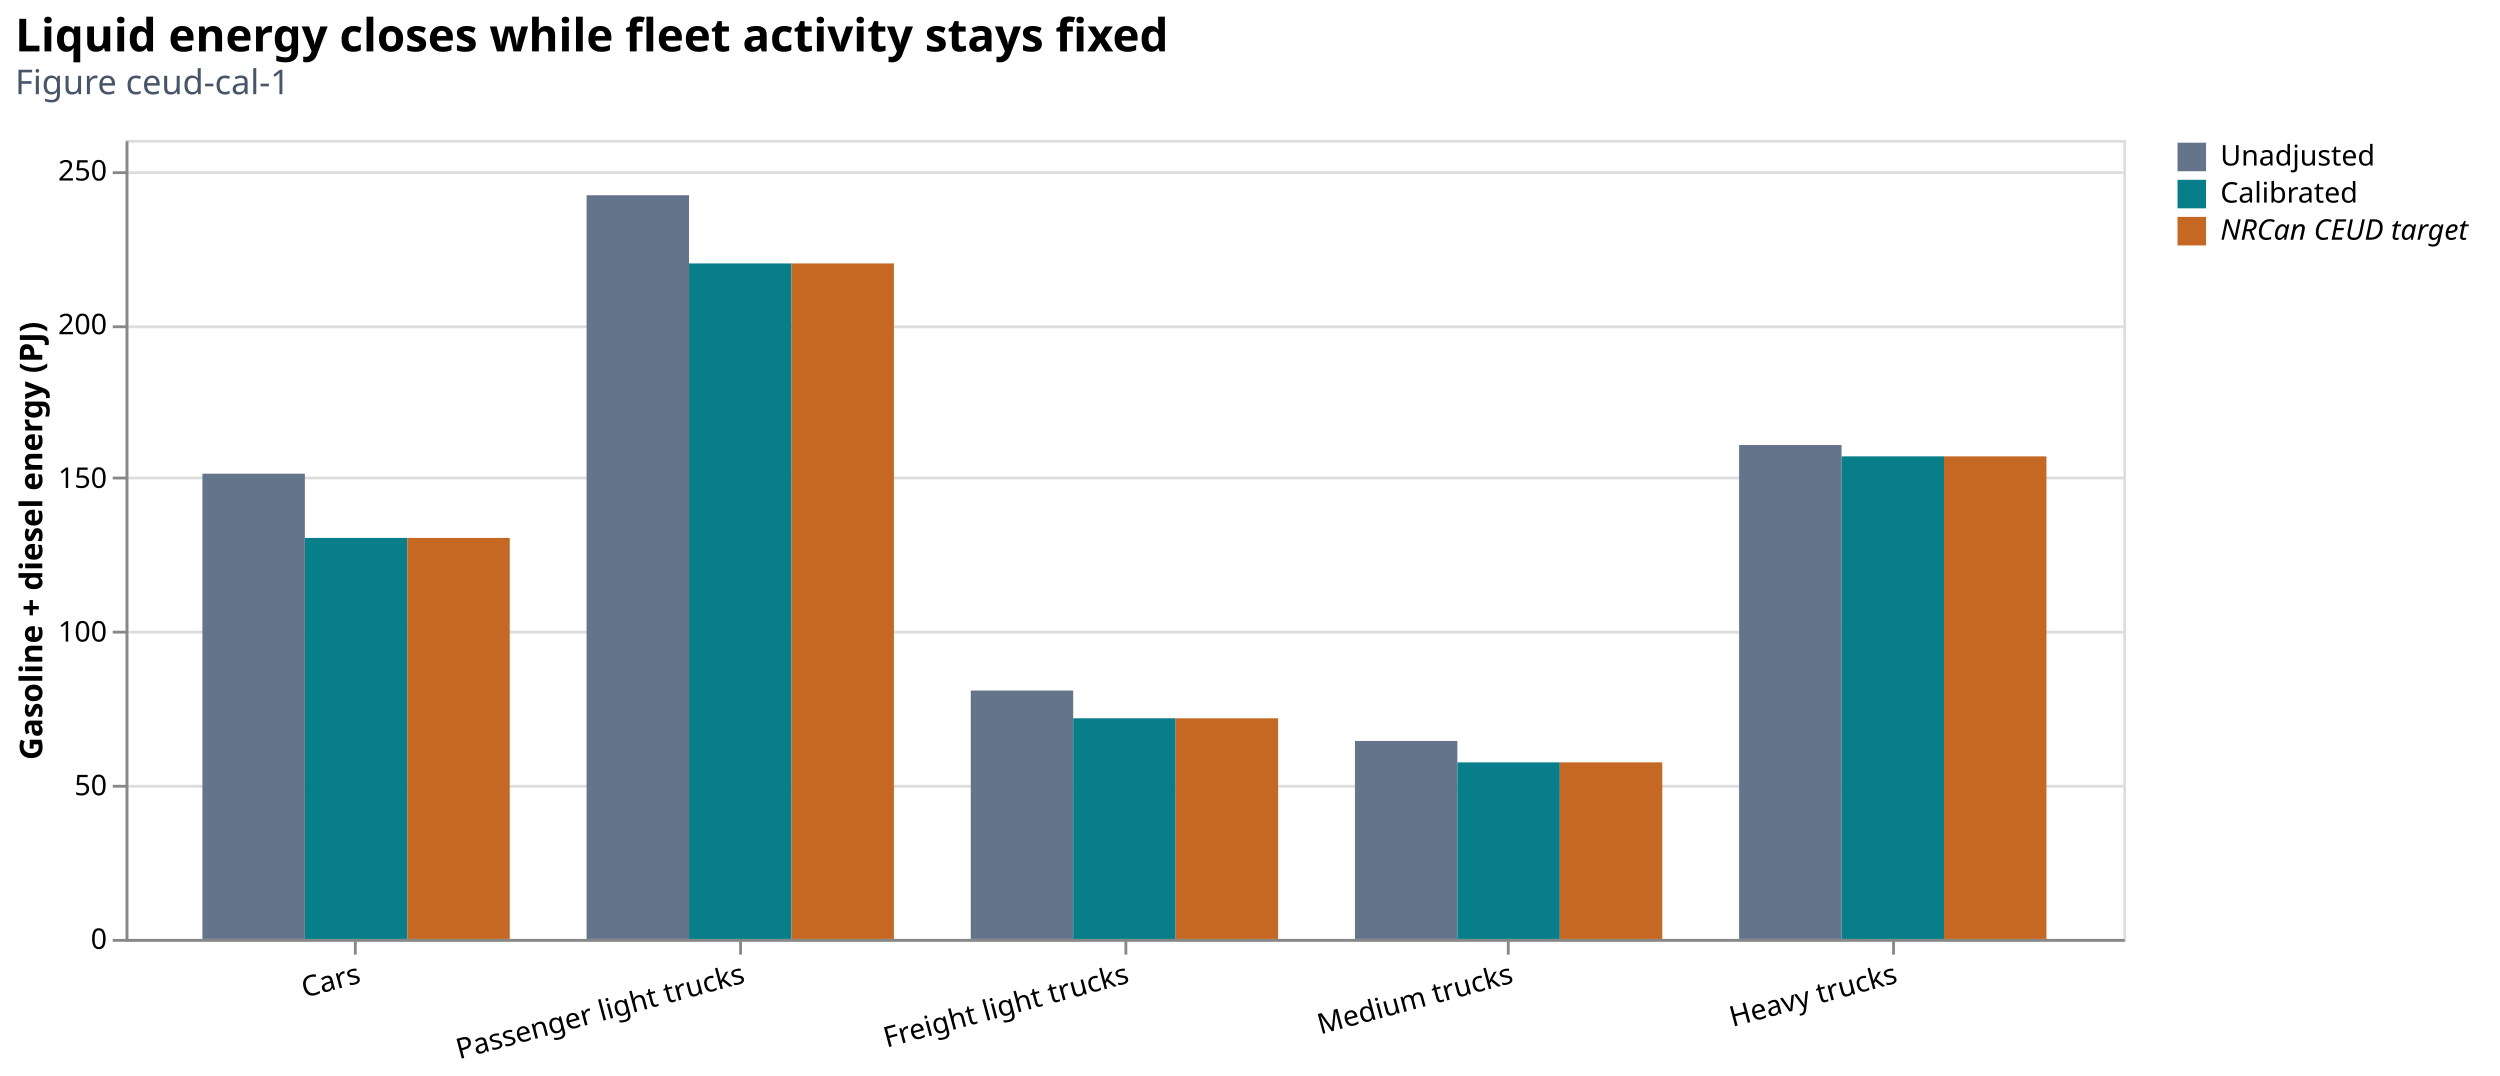
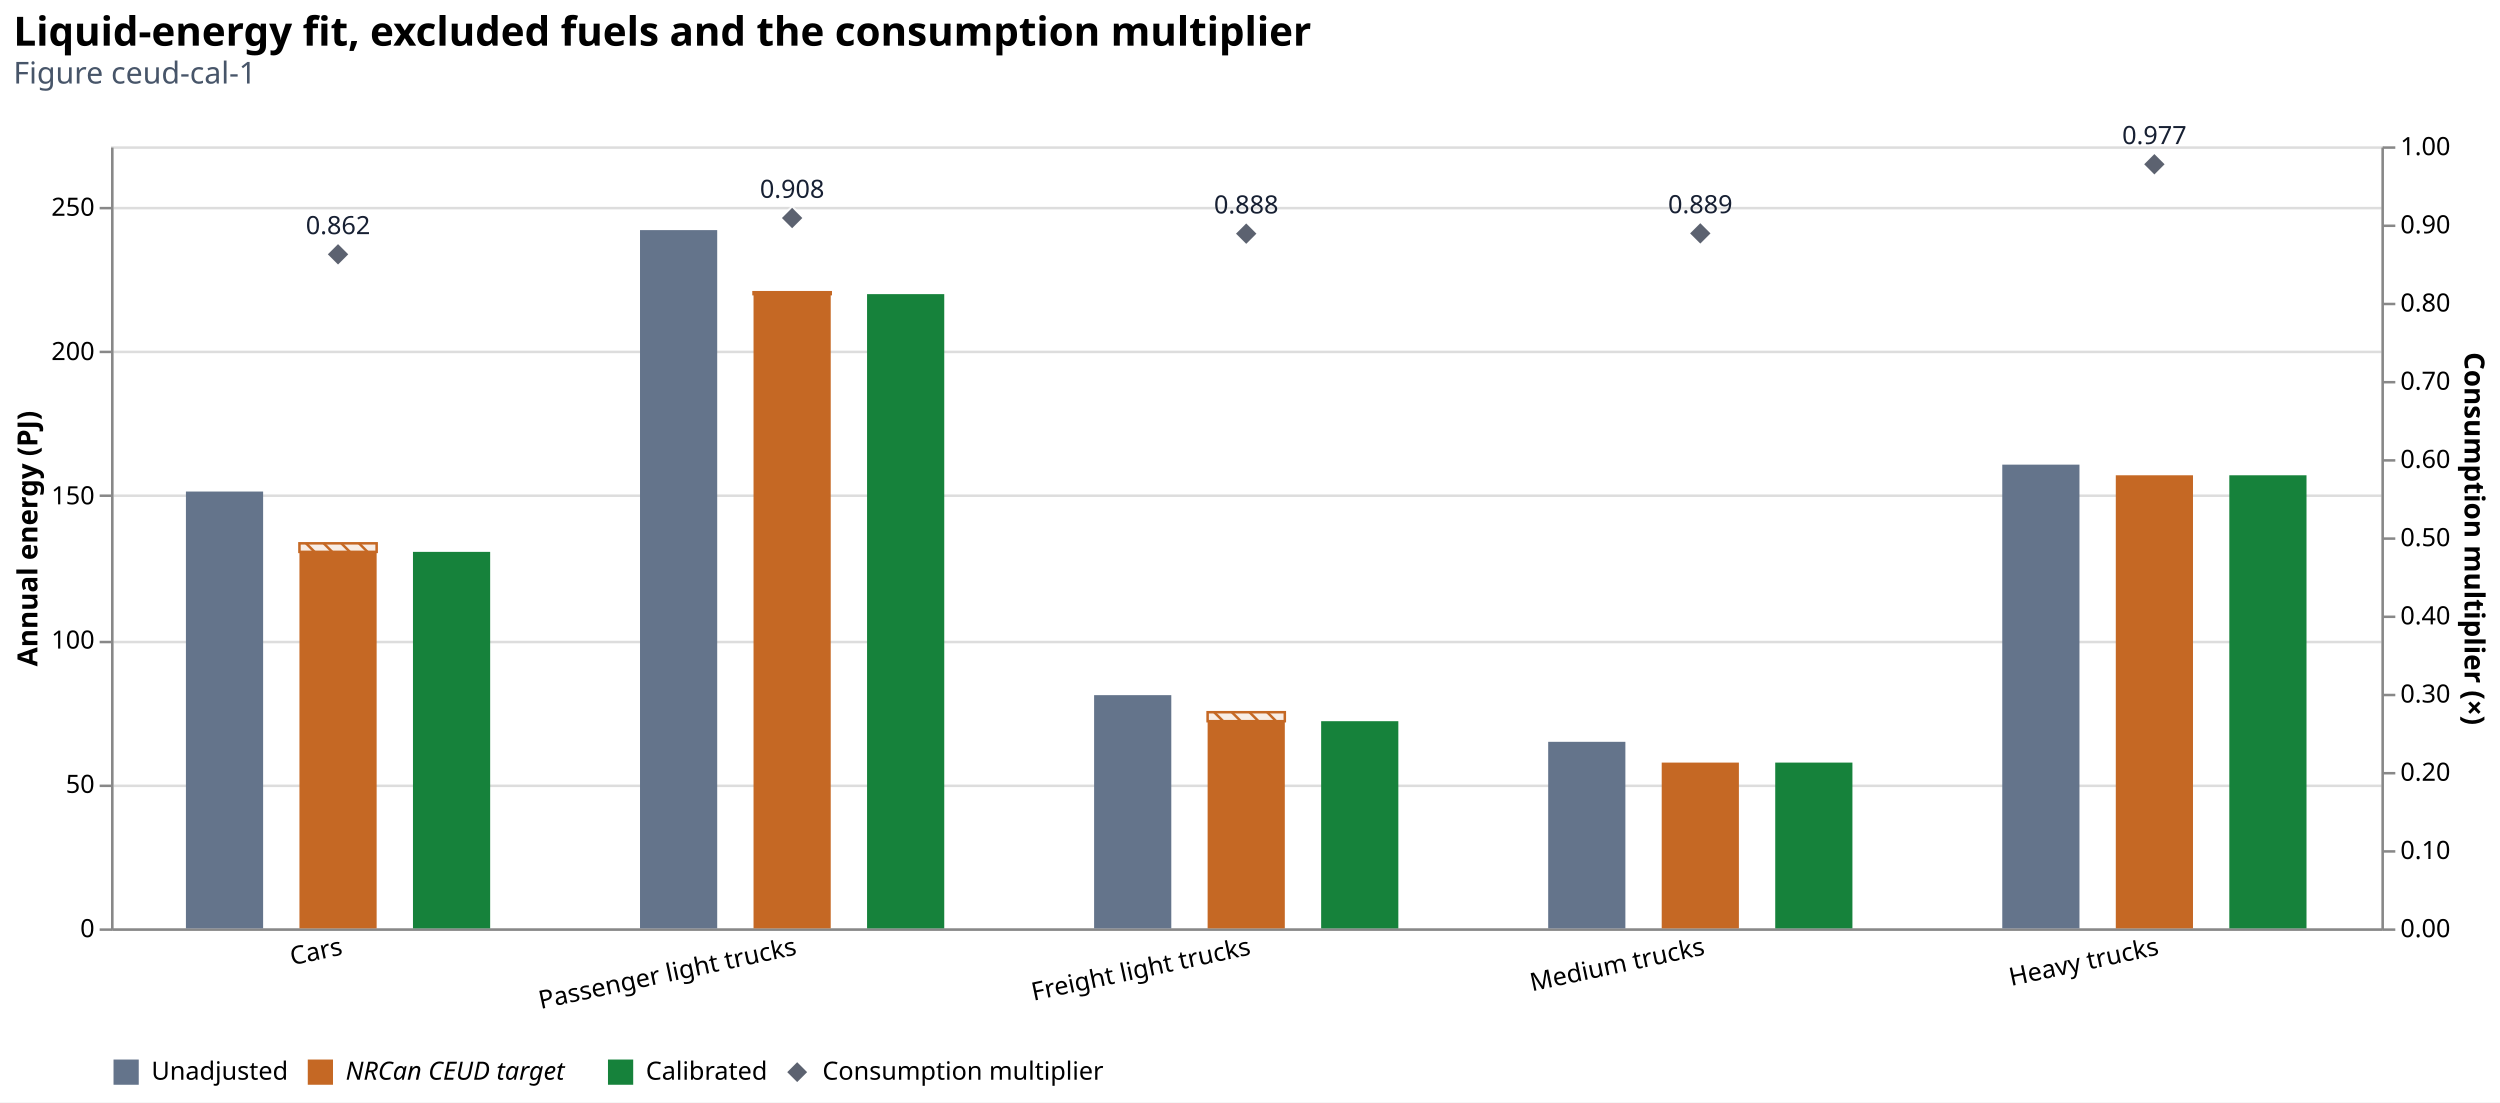
- <svg xmlns="http://www.w3.org/2000/svg" version="1.1" class="marks" width="876" height="377" viewBox="0 0 876 377">
-   <rect width="876" height="377" fill="white" />
-   <g fill="none" stroke-miterlimit="10" transform="translate(44,49)">
+ <svg xmlns="http://www.w3.org/2000/svg" version="1.1" class="marks" width="991" height="437" viewBox="0 0 991 437">
+   <rect width="991" height="437" fill="white" />
+   <g fill="none" stroke-miterlimit="10" transform="translate(44,58)">
    <g class="mark-group role-frame root" role="graphics-object" aria-roledescription="group mark container">
      <g transform="translate(0,0)">
-         <path class="background" aria-hidden="true" d="M0.5,0.5h700v280h-700Z" stroke="#ddd" />
+         <path class="background" aria-hidden="true" d="M0.5,0.5h900v310h-900Z" stroke="#ddd" />
        <g>
          <g class="mark-group role-axis" aria-hidden="true">
            <g transform="translate(0.5,0.5)">
              <path class="background" aria-hidden="true" d="M0,0h0v0h0Z" pointer-events="none" />
              <g>
                <g class="mark-rule role-axis-grid" pointer-events="none">
-                   <line transform="translate(0,280)" x2="700" y2="0" stroke="#ddd" stroke-width="1" opacity="1" />
-                   <line transform="translate(0,226)" x2="700" y2="0" stroke="#ddd" stroke-width="1" opacity="1" />
-                   <line transform="translate(0,172)" x2="700" y2="0" stroke="#ddd" stroke-width="1" opacity="1" />
-                   <line transform="translate(0,118)" x2="700" y2="0" stroke="#ddd" stroke-width="1" opacity="1" />
-                   <line transform="translate(0,65)" x2="700" y2="0" stroke="#ddd" stroke-width="1" opacity="1" />
-                   <line transform="translate(0,11)" x2="700" y2="0" stroke="#ddd" stroke-width="1" opacity="1" />
-                 </g>
-               </g>
-               <path class="foreground" aria-hidden="true" d="" pointer-events="none" display="none" />
-             </g>
-           </g>
-           <g class="mark-group role-axis" role="graphics-symbol" aria-roledescription="axis" aria-label="X-axis for a discrete scale with 5 values: Cars, Passenger light trucks, Freight light trucks, Medium trucks, Heavy trucks">
-             <g transform="translate(0.5,280.5)">
+                   <line transform="translate(0,310)" x2="900" y2="0" stroke="#ddd" stroke-width="1" opacity="1" />
+                   <line transform="translate(0,253)" x2="900" y2="0" stroke="#ddd" stroke-width="1" opacity="1" />
+                   <line transform="translate(0,196)" x2="900" y2="0" stroke="#ddd" stroke-width="1" opacity="1" />
+                   <line transform="translate(0,138)" x2="900" y2="0" stroke="#ddd" stroke-width="1" opacity="1" />
+                   <line transform="translate(0,81)" x2="900" y2="0" stroke="#ddd" stroke-width="1" opacity="1" />
+                   <line transform="translate(0,24)" x2="900" y2="0" stroke="#ddd" stroke-width="1" opacity="1" />
+                 </g>
+               </g>
+               <path class="foreground" aria-hidden="true" d="" pointer-events="none" display="none" />
+             </g>
+           </g>
+           <g class="mark-group role-axis" role="graphics-symbol" aria-roledescription="axis" aria-label="X-axis for a linear scale with values from −2 to 18">
+             <g transform="translate(0.5,310.5)">
+               <path class="background" aria-hidden="true" d="M0,0h0v0h0Z" pointer-events="none" />
+               <g>
+                 <g class="mark-text role-axis-label" pointer-events="none">
+                   <text text-anchor="end" transform="translate(90,2) rotate(348) translate(0,8)" font-family="sans-serif" font-size="10px" fill="#000" opacity="1">Cars</text>
+                   <text text-anchor="end" transform="translate(270,2) rotate(348) translate(0,8)" font-family="sans-serif" font-size="10px" fill="#000" opacity="1">Passenger light trucks</text>
+                   <text text-anchor="end" transform="translate(450,2) rotate(348) translate(0,8)" font-family="sans-serif" font-size="10px" fill="#000" opacity="1">Freight light trucks</text>
+                   <text text-anchor="end" transform="translate(630,2) rotate(348) translate(0,8)" font-family="sans-serif" font-size="10px" fill="#000" opacity="1">Medium trucks</text>
+                   <text text-anchor="end" transform="translate(810,2) rotate(348) translate(0,8)" font-family="sans-serif" font-size="10px" fill="#000" opacity="1">Heavy trucks</text>
+                 </g>
+                 <g class="mark-rule role-axis-domain" pointer-events="none">
+                   <line transform="translate(0,0)" x2="900" y2="0" stroke="#888" stroke-width="1" opacity="1" />
+                 </g>
+               </g>
+               <path class="foreground" aria-hidden="true" d="" pointer-events="none" display="none" />
+             </g>
+           </g>
+           <g class="mark-group role-axis" role="graphics-symbol" aria-roledescription="axis" aria-label="Y-axis titled 'Annual energy (PJ)' for a linear scale with values from 0 to 271">
+             <g transform="translate(0.5,0.5)">
              <path class="background" aria-hidden="true" d="M0,0h0v0h0Z" pointer-events="none" />
              <g>
                <g class="mark-rule role-axis-tick" pointer-events="none">
-                   <line transform="translate(80,0)" x2="0" y2="5" stroke="#888" stroke-width="1" opacity="1" />
-                   <line transform="translate(215,0)" x2="0" y2="5" stroke="#888" stroke-width="1" opacity="1" />
-                   <line transform="translate(350,0)" x2="0" y2="5" stroke="#888" stroke-width="1" opacity="1" />
-                   <line transform="translate(484,0)" x2="0" y2="5" stroke="#888" stroke-width="1" opacity="1" />
-                   <line transform="translate(619,0)" x2="0" y2="5" stroke="#888" stroke-width="1" opacity="1" />
+                   <line transform="translate(0,310)" x2="-5" y2="0" stroke="#888" stroke-width="1" opacity="1" />
+                   <line transform="translate(0,253)" x2="-5" y2="0" stroke="#888" stroke-width="1" opacity="1" />
+                   <line transform="translate(0,196)" x2="-5" y2="0" stroke="#888" stroke-width="1" opacity="1" />
+                   <line transform="translate(0,138)" x2="-5" y2="0" stroke="#888" stroke-width="1" opacity="1" />
+                   <line transform="translate(0,81)" x2="-5" y2="0" stroke="#888" stroke-width="1" opacity="1" />
+                   <line transform="translate(0,24)" x2="-5" y2="0" stroke="#888" stroke-width="1" opacity="1" />
                </g>
                <g class="mark-text role-axis-label" pointer-events="none">
-                   <text text-anchor="end" transform="translate(80.26923,7) rotate(345) translate(0,8)" font-family="sans-serif" font-size="10px" fill="#000" opacity="1">Cars</text>
-                   <text text-anchor="end" transform="translate(214.8846,7) rotate(345) translate(0,8)" font-family="sans-serif" font-size="10px" fill="#000" opacity="1">Passenger light trucks</text>
-                   <text text-anchor="end" transform="translate(349.5,7) rotate(345) translate(0,8)" font-family="sans-serif" font-size="10px" fill="#000" opacity="1">Freight light trucks</text>
-                   <text text-anchor="end" transform="translate(484.1154,7) rotate(345) translate(0,8)" font-family="sans-serif" font-size="10px" fill="#000" opacity="1">Medium trucks</text>
-                   <text text-anchor="end" transform="translate(618.7308,7) rotate(345) translate(0,8)" font-family="sans-serif" font-size="10px" fill="#000" opacity="1">Heavy trucks</text>
+                   <text text-anchor="end" transform="translate(-7,313)" font-family="sans-serif" font-size="10px" fill="#000" opacity="1">0</text>
+                   <text text-anchor="end" transform="translate(-7,255.8067)" font-family="sans-serif" font-size="10px" fill="#000" opacity="1">50</text>
+                   <text text-anchor="end" transform="translate(-7,198.6135)" font-family="sans-serif" font-size="10px" fill="#000" opacity="1">100</text>
+                   <text text-anchor="end" transform="translate(-7,141.4202)" font-family="sans-serif" font-size="10px" fill="#000" opacity="1">150</text>
+                   <text text-anchor="end" transform="translate(-7,84.22697)" font-family="sans-serif" font-size="10px" fill="#000" opacity="1">200</text>
+                   <text text-anchor="end" transform="translate(-7,27.03371)" font-family="sans-serif" font-size="10px" fill="#000" opacity="1">250</text>
                </g>
                <g class="mark-rule role-axis-domain" pointer-events="none">
-                   <line transform="translate(0,0)" x2="700" y2="0" stroke="#888" stroke-width="1" opacity="1" />
-                 </g>
-               </g>
-               <path class="foreground" aria-hidden="true" d="" pointer-events="none" display="none" />
-             </g>
-           </g>
-           <g class="mark-group role-axis" role="graphics-symbol" aria-roledescription="axis" aria-label="Y-axis titled 'Gasoline + diesel energy (PJ)' for a linear scale with values from 0 to 260">
-             <g transform="translate(0.5,0.5)">
+                   <line transform="translate(0,310)" x2="0" y2="-310" stroke="#888" stroke-width="1" opacity="1" />
+                 </g>
+                 <g class="mark-text role-axis-title" pointer-events="none">
+                   <text text-anchor="middle" transform="translate(-27.68457,155) rotate(-90) translate(0,-2)" font-family="sans-serif" font-size="11px" font-weight="bold" fill="#000" opacity="1">Annual energy (PJ)</text>
+                 </g>
+               </g>
+               <path class="foreground" aria-hidden="true" d="" pointer-events="none" display="none" />
+             </g>
+           </g>
+           <g class="mark-group role-axis" role="graphics-symbol" aria-roledescription="axis" aria-label="Y-axis titled 'Consumption multiplier (×)' for a linear scale with values from 0.00 to 1.00">
+             <g transform="translate(900.5,0.5)">
              <path class="background" aria-hidden="true" d="M0,0h0v0h0Z" pointer-events="none" />
              <g>
                <g class="mark-rule role-axis-tick" pointer-events="none">
-                   <line transform="translate(0,280)" x2="-5" y2="0" stroke="#888" stroke-width="1" opacity="1" />
-                   <line transform="translate(0,226)" x2="-5" y2="0" stroke="#888" stroke-width="1" opacity="1" />
-                   <line transform="translate(0,172)" x2="-5" y2="0" stroke="#888" stroke-width="1" opacity="1" />
-                   <line transform="translate(0,118)" x2="-5" y2="0" stroke="#888" stroke-width="1" opacity="1" />
-                   <line transform="translate(0,65)" x2="-5" y2="0" stroke="#888" stroke-width="1" opacity="1" />
-                   <line transform="translate(0,11)" x2="-5" y2="0" stroke="#888" stroke-width="1" opacity="1" />
+                   <line transform="translate(0,310)" x2="5" y2="0" stroke="#888" stroke-width="1" opacity="1" />
+                   <line transform="translate(0,279)" x2="5" y2="0" stroke="#888" stroke-width="1" opacity="1" />
+                   <line transform="translate(0,248)" x2="5" y2="0" stroke="#888" stroke-width="1" opacity="1" />
+                   <line transform="translate(0,217)" x2="5" y2="0" stroke="#888" stroke-width="1" opacity="1" />
+                   <line transform="translate(0,186)" x2="5" y2="0" stroke="#888" stroke-width="1" opacity="1" />
+                   <line transform="translate(0,155)" x2="5" y2="0" stroke="#888" stroke-width="1" opacity="1" />
+                   <line transform="translate(0,124)" x2="5" y2="0" stroke="#888" stroke-width="1" opacity="1" />
+                   <line transform="translate(0,93)" x2="5" y2="0" stroke="#888" stroke-width="1" opacity="1" />
+                   <line transform="translate(0,62)" x2="5" y2="0" stroke="#888" stroke-width="1" opacity="1" />
+                   <line transform="translate(0,31)" x2="5" y2="0" stroke="#888" stroke-width="1" opacity="1" />
+                   <line transform="translate(0,0)" x2="5" y2="0" stroke="#888" stroke-width="1" opacity="1" />
                </g>
                <g class="mark-text role-axis-label" pointer-events="none">
-                   <text text-anchor="end" transform="translate(-7,283)" font-family="sans-serif" font-size="10px" fill="#000" opacity="1">0</text>
-                   <text text-anchor="end" transform="translate(-7,229.1538)" font-family="sans-serif" font-size="10px" fill="#000" opacity="1">50</text>
-                   <text text-anchor="end" transform="translate(-7,175.3077)" font-family="sans-serif" font-size="10px" fill="#000" opacity="1">100</text>
-                   <text text-anchor="end" transform="translate(-7,121.4615)" font-family="sans-serif" font-size="10px" fill="#000" opacity="1">150</text>
-                   <text text-anchor="end" transform="translate(-7,67.61538)" font-family="sans-serif" font-size="10px" fill="#000" opacity="1">200</text>
-                   <text text-anchor="end" transform="translate(-7,13.76923)" font-family="sans-serif" font-size="10px" fill="#000" opacity="1">250</text>
+                   <text text-anchor="start" transform="translate(7,313)" font-family="sans-serif" font-size="10px" fill="#000" opacity="1">0.00</text>
+                   <text text-anchor="start" transform="translate(7,282)" font-family="sans-serif" font-size="10px" fill="#000" opacity="1">0.10</text>
+                   <text text-anchor="start" transform="translate(7,251)" font-family="sans-serif" font-size="10px" fill="#000" opacity="1">0.20</text>
+                   <text text-anchor="start" transform="translate(7,220)" font-family="sans-serif" font-size="10px" fill="#000" opacity="1">0.30</text>
+                   <text text-anchor="start" transform="translate(7,189)" font-family="sans-serif" font-size="10px" fill="#000" opacity="1">0.40</text>
+                   <text text-anchor="start" transform="translate(7,158)" font-family="sans-serif" font-size="10px" fill="#000" opacity="1">0.50</text>
+                   <text text-anchor="start" transform="translate(7,127)" font-family="sans-serif" font-size="10px" fill="#000" opacity="1">0.60</text>
+                   <text text-anchor="start" transform="translate(7,96)" font-family="sans-serif" font-size="10px" fill="#000" opacity="1">0.70</text>
+                   <text text-anchor="start" transform="translate(7,65)" font-family="sans-serif" font-size="10px" fill="#000" opacity="1">0.80</text>
+                   <text text-anchor="start" transform="translate(7,34)" font-family="sans-serif" font-size="10px" fill="#000" opacity="1">0.90</text>
+                   <text text-anchor="start" transform="translate(7,3)" font-family="sans-serif" font-size="10px" fill="#000" opacity="1">1.00</text>
                </g>
                <g class="mark-rule role-axis-domain" pointer-events="none">
-                   <line transform="translate(0,280)" x2="0" y2="-280" stroke="#888" stroke-width="1" opacity="1" />
+                   <line transform="translate(0,310)" x2="0" y2="-310" stroke="#888" stroke-width="1" opacity="1" />
                </g>
                <g class="mark-text role-axis-title" pointer-events="none">
-                   <text text-anchor="middle" transform="translate(-27.68457,140) rotate(-90) translate(0,-2)" font-family="sans-serif" font-size="11px" font-weight="bold" fill="#000" opacity="1">Gasoline + diesel energy (PJ)</text>
-                 </g>
-               </g>
-               <path class="foreground" aria-hidden="true" d="" pointer-events="none" display="none" />
-             </g>
-           </g>
-           <g class="mark-rect role-mark marks" role="graphics-object" aria-roledescription="rect mark container">
-             <path aria-label="vehicle_class: Cars; Gasoline + diesel energy (PJ): 151.375829528; basis: Unadjusted; energy_pj: 151.376" role="graphics-symbol" aria-roledescription="bar" d="M26.923,116.98h35.897v163.02h-35.897Z" fill="#64748b" />
-             <path aria-label="vehicle_class: Passenger light trucks; Gasoline + diesel energy (PJ): 241.974078522; basis: Unadjusted; energy_pj: 241.974" role="graphics-symbol" aria-roledescription="bar" d="M161.538,19.413h35.897v260.587h-35.897Z" fill="#64748b" />
-             <path aria-label="vehicle_class: Freight light trucks; Gasoline + diesel energy (PJ): 80.8162874218; basis: Unadjusted; energy_pj: 80.816" role="graphics-symbol" aria-roledescription="bar" d="M296.154,192.967h35.897v87.033h-35.897Z" fill="#64748b" />
-             <path aria-label="vehicle_class: Medium trucks; Gasoline + diesel energy (PJ): 64.4152809939; basis: Unadjusted; energy_pj: 64.415" role="graphics-symbol" aria-roledescription="bar" d="M430.769,210.63h35.897v69.37h-35.897Z" fill="#64748b" />
-             <path aria-label="vehicle_class: Heavy trucks; Gasoline + diesel energy (PJ): 160.698184078; basis: Unadjusted; energy_pj: 160.698" role="graphics-symbol" aria-roledescription="bar" d="M565.385,106.94h35.897v173.06h-35.897Z" fill="#64748b" />
-             <path aria-label="vehicle_class: Cars; Gasoline + diesel energy (PJ): 130.469305; basis: Calibrated; energy_pj: 130.469" role="graphics-symbol" aria-roledescription="bar" d="M62.821,139.495h35.897v140.505h-35.897Z" fill="#087e8b" />
-             <path aria-label="vehicle_class: Passenger light trucks; Gasoline + diesel energy (PJ): 219.787701; basis: Calibrated; energy_pj: 219.788" role="graphics-symbol" aria-roledescription="bar" d="M197.436,43.306h35.897v236.694h-35.897Z" fill="#087e8b" />
-             <path aria-label="vehicle_class: Freight light trucks; Gasoline + diesel energy (PJ): 71.790711; basis: Calibrated; energy_pj: 71.791" role="graphics-symbol" aria-roledescription="bar" d="M332.051,202.687h35.897v77.313h-35.897Z" fill="#087e8b" />
-             <path aria-label="vehicle_class: Medium trucks; Gasoline + diesel energy (PJ): 57.445597; basis: Calibrated; energy_pj: 57.446" role="graphics-symbol" aria-roledescription="bar" d="M466.667,218.136h35.897v61.864h-35.897Z" fill="#087e8b" />
-             <path aria-label="vehicle_class: Heavy trucks; Gasoline + diesel energy (PJ): 157.009704; basis: Calibrated; energy_pj: 157.010" role="graphics-symbol" aria-roledescription="bar" d="M601.282,110.913h35.897v169.087h-35.897Z" fill="#087e8b" />
-             <path aria-label="vehicle_class: Cars; Gasoline + diesel energy (PJ): 130.469305; basis: NRCan CEUD target; energy_pj: 130.469" role="graphics-symbol" aria-roledescription="bar" d="M98.718,139.495h35.897v140.505h-35.897Z" fill="#c56824" />
-             <path aria-label="vehicle_class: Passenger light trucks; Gasoline + diesel energy (PJ): 219.787701; basis: NRCan CEUD target; energy_pj: 219.788" role="graphics-symbol" aria-roledescription="bar" d="M233.333,43.306h35.897v236.694h-35.897Z" fill="#c56824" />
-             <path aria-label="vehicle_class: Freight light trucks; Gasoline + diesel energy (PJ): 71.790711; basis: NRCan CEUD target; energy_pj: 71.791" role="graphics-symbol" aria-roledescription="bar" d="M367.949,202.687h35.897v77.313h-35.897Z" fill="#c56824" />
-             <path aria-label="vehicle_class: Medium trucks; Gasoline + diesel energy (PJ): 57.445597; basis: NRCan CEUD target; energy_pj: 57.446" role="graphics-symbol" aria-roledescription="bar" d="M502.564,218.136h35.897v61.864h-35.897Z" fill="#c56824" />
-             <path aria-label="vehicle_class: Heavy trucks; Gasoline + diesel energy (PJ): 157.009704; basis: NRCan CEUD target; energy_pj: 157.010" role="graphics-symbol" aria-roledescription="bar" d="M637.179,110.913h35.897v169.087h-35.897Z" fill="#c56824" />
-           </g>
-           <g class="mark-group role-legend" role="graphics-symbol" aria-roledescription="legend" aria-label="Symbol legend for fill color with 3 values: Unadjusted, Calibrated, NRCan CEUD target">
-             <g transform="translate(718,0)">
-               <path class="background" aria-hidden="true" d="M0,0h109v37h-109Z" pointer-events="none" />
+                   <text text-anchor="middle" transform="translate(30.46289,155) rotate(90) translate(0,-2)" font-family="sans-serif" font-size="11px" font-weight="bold" fill="#000" opacity="1">Consumption multiplier (×)</text>
+                 </g>
+               </g>
+               <path class="foreground" aria-hidden="true" d="" pointer-events="none" display="none" />
+             </g>
+           </g>
+           <g class="mark-rect role-mark layer_0_layer_0_marks" role="graphics-object" aria-roledescription="rect mark container">
+             <path aria-label="x1: −1.34; Annual energy (PJ): 151.375829528; x2: −0.66; lower: 0; basis: Unadjusted; vehicle_class: Cars; Energy (PJ): 151.376" role="graphics-symbol" aria-roledescription="rect mark" d="M29.7,136.846h30.6v173.154h-30.6Z" fill="#64748b" />
+             <path aria-label="x1: −0.34; Annual energy (PJ): 130.469305; x2: 0.34; lower: 0; basis: NRCan CEUD target; vehicle_class: Cars; Energy (PJ): 130.469" role="graphics-symbol" aria-roledescription="rect mark" d="M74.7,160.761h30.6v149.239h-30.6Z" fill="#c56824" />
+             <path aria-label="x1: 0.66; Annual energy (PJ): 130.469305; x2: 1.34; lower: 0; basis: Calibrated; vehicle_class: Cars; Energy (PJ): 130.469" role="graphics-symbol" aria-roledescription="rect mark" d="M119.7,160.761h30.6v149.239h-30.6Z" fill="#16823b" />
+             <path aria-label="x1: 2.66; Annual energy (PJ): 241.974078522; x2: 3.34; lower: 0; basis: Unadjusted; vehicle_class: Passenger light trucks; Energy (PJ): 241.974" role="graphics-symbol" aria-roledescription="rect mark" d="M209.7,33.214h30.6v276.786h-30.6Z" fill="#64748b" />
+             <path aria-label="x1: 3.66; Annual energy (PJ): 219.787701; x2: 4.34; lower: 0; basis: NRCan CEUD target; vehicle_class: Passenger light trucks; Energy (PJ): 219.788" role="graphics-symbol" aria-roledescription="rect mark" d="M254.7,58.593h30.6v251.407h-30.6Z" fill="#c56824" />
+             <path aria-label="x1: 4.66; Annual energy (PJ): 219.787701; x2: 5.34; lower: 0; basis: Calibrated; vehicle_class: Passenger light trucks; Energy (PJ): 219.788" role="graphics-symbol" aria-roledescription="rect mark" d="M299.7,58.593h30.6v251.407h-30.6Z" fill="#16823b" />
+             <path aria-label="x1: 6.66; Annual energy (PJ): 80.8162874218; x2: 7.34; lower: 0; basis: Unadjusted; vehicle_class: Freight light trucks; Energy (PJ): 80.816" role="graphics-symbol" aria-roledescription="rect mark" d="M389.7,217.557h30.6v92.443h-30.6Z" fill="#64748b" />
+             <path aria-label="x1: 7.66; Annual energy (PJ): 71.790711; x2: 8.34; lower: 0; basis: NRCan CEUD target; vehicle_class: Freight light trucks; Energy (PJ): 71.791" role="graphics-symbol" aria-roledescription="rect mark" d="M434.7,227.881h30.6v82.119h-30.6Z" fill="#c56824" />
+             <path aria-label="x1: 8.66; Annual energy (PJ): 71.790711; x2: 9.34; lower: 0; basis: Calibrated; vehicle_class: Freight light trucks; Energy (PJ): 71.791" role="graphics-symbol" aria-roledescription="rect mark" d="M479.7,227.881h30.6v82.119h-30.6Z" fill="#16823b" />
+             <path aria-label="x1: 10.66; Annual energy (PJ): 64.6428147655; x2: 11.34; lower: 0; basis: Unadjusted; vehicle_class: Medium trucks; Energy (PJ): 64.643" role="graphics-symbol" aria-roledescription="rect mark" d="M569.7,236.057h30.6v73.943h-30.6Z" fill="#64748b" />
+             <path aria-label="x1: 11.66; Annual energy (PJ): 57.445597; x2: 12.34; lower: 0; basis: NRCan CEUD target; vehicle_class: Medium trucks; Energy (PJ): 57.446" role="graphics-symbol" aria-roledescription="rect mark" d="M614.7,244.29h30.6v65.71h-30.6Z" fill="#c56824" />
+             <path aria-label="x1: 12.66; Annual energy (PJ): 57.445597; x2: 13.34; lower: 0; basis: Calibrated; vehicle_class: Medium trucks; Energy (PJ): 57.446" role="graphics-symbol" aria-roledescription="rect mark" d="M659.7,244.29h30.6v65.71h-30.6Z" fill="#16823b" />
+             <path aria-label="x1: 14.66; Annual energy (PJ): 160.698184078; x2: 15.34; lower: 0; basis: Unadjusted; vehicle_class: Heavy trucks; Energy (PJ): 160.698" role="graphics-symbol" aria-roledescription="rect mark" d="M749.7,126.183h30.6v183.817h-30.6Z" fill="#64748b" />
+             <path aria-label="x1: 15.66; Annual energy (PJ): 157.009704; x2: 16.34; lower: 0; basis: NRCan CEUD target; vehicle_class: Heavy trucks; Energy (PJ): 157.010" role="graphics-symbol" aria-roledescription="rect mark" d="M794.7,130.402h30.6v179.598h-30.6Z" fill="#c56824" />
+             <path aria-label="x1: 16.66; Annual energy (PJ): 157.009704; x2: 17.34; lower: 0; basis: Calibrated; vehicle_class: Heavy trucks; Energy (PJ): 157.010" role="graphics-symbol" aria-roledescription="rect mark" d="M839.7,130.402h30.6v179.598h-30.6Z" fill="#16823b" />
+           </g>
+           <g class="mark-rect role-mark layer_0_layer_1_marks" role="graphics-object" aria-roledescription="rect mark container">
+             <path aria-label="x1: −0.34; Annual energy (PJ): 133.432694; x2: 0.34; lower: 130.469305; vehicle_class: Cars; Excluded propane / natural gas (PJ): 2.963" role="graphics-symbol" aria-roledescription="rect mark" d="M74.7,157.371h30.6v3.39h-30.6Z" fill="#c56824" fill-opacity="0.12" stroke="#c56824" stroke-width="1" />
+             <path aria-label="x1: 3.66; Annual energy (PJ): 220.448152; x2: 4.34; lower: 219.787701; vehicle_class: Passenger light trucks; Excluded propane / natural gas (PJ): 0.660" role="graphics-symbol" aria-roledescription="rect mark" d="M254.7,57.837h30.6v0.755h-30.6Z" fill="#c56824" fill-opacity="0.12" stroke="#c56824" stroke-width="1" />
+             <path aria-label="x1: 7.66; Annual energy (PJ): 74.905204; x2: 8.34; lower: 71.790711; vehicle_class: Freight light trucks; Excluded propane / natural gas (PJ): 3.114" role="graphics-symbol" aria-roledescription="rect mark" d="M434.7,224.319h30.6v3.563h-30.6Z" fill="#c56824" fill-opacity="0.12" stroke="#c56824" stroke-width="1" />
+           </g>
+           <g class="mark-rule role-mark layer_0_layer_2_marks" role="graphics-object" aria-roledescription="rule mark container">
+             <line aria-label="x1: 0.34; Annual energy (PJ): 130.469305; x2: 0.34; lower: 130.469305" role="graphics-symbol" aria-roledescription="rule mark" transform="translate(105.3,160.7607)" x2="0" y2="0" stroke="#c56824" stroke-width="1" />
+             <line aria-label="x1: 0.184444444444; Annual energy (PJ): 133.432694; x2: 0.25977149748; lower: 130.469305" role="graphics-symbol" aria-roledescription="rule mark" transform="translate(98.3,157.371)" x2="3.39" y2="3.39" stroke="#c56824" stroke-width="1" />
+             <line aria-label="x1: 0.0288888888889; Annual energy (PJ): 133.432694; x2: 0.104215941924; lower: 130.469305" role="graphics-symbol" aria-roledescription="rule mark" transform="translate(91.3,157.371)" x2="3.39" y2="3.39" stroke="#c56824" stroke-width="1" />
+             <line aria-label="x1: −0.126666666667; Annual energy (PJ): 133.432694; x2: −0.0513396136313; lower: 130.469305" role="graphics-symbol" aria-roledescription="rule mark" transform="translate(84.3,157.371)" x2="3.39" y2="3.39" stroke="#c56824" stroke-width="1" />
+             <line aria-label="x1: −0.282222222222; Annual energy (PJ): 133.432694; x2: −0.206895169187; lower: 130.469305" role="graphics-symbol" aria-roledescription="rule mark" transform="translate(77.3,157.371)" x2="3.39" y2="3.39" stroke="#c56824" stroke-width="1" />
+             <line aria-label="x1: 4.18444444444; Annual energy (PJ): 220.448152; x2: 4.2012325973; lower: 219.787701" role="graphics-symbol" aria-roledescription="rule mark" transform="translate(278.3,57.83704)" x2="0.755" y2="0.755" stroke="#c56824" stroke-width="1" />
+             <line aria-label="x1: 4.02888888889; Annual energy (PJ): 220.448152; x2: 4.04567704175; lower: 219.787701" role="graphics-symbol" aria-roledescription="rule mark" transform="translate(271.3,57.83704)" x2="0.755" y2="0.755" stroke="#c56824" stroke-width="1" />
+             <line aria-label="x1: 3.87333333333; Annual energy (PJ): 220.448152; x2: 3.89012148619; lower: 219.787701" role="graphics-symbol" aria-roledescription="rule mark" transform="translate(264.3,57.83704)" x2="0.755" y2="0.755" stroke="#c56824" stroke-width="1" />
+             <line aria-label="x1: 3.71777777778; Annual energy (PJ): 220.448152; x2: 3.73456593063; lower: 219.787701" role="graphics-symbol" aria-roledescription="rule mark" transform="translate(257.3,57.83704)" x2="0.755" y2="0.755" stroke="#c56824" stroke-width="1" />
+             <line aria-label="x1: 8.18444444444; Annual energy (PJ): 74.905204; x2: 8.26361244412; lower: 71.790711" role="graphics-symbol" aria-roledescription="rule mark" transform="translate(458.3,224.3185)" x2="3.563" y2="3.563" stroke="#c56824" stroke-width="1" />
+             <line aria-label="x1: 8.02888888889; Annual energy (PJ): 74.905204; x2: 8.10805688856; lower: 71.790711" role="graphics-symbol" aria-roledescription="rule mark" transform="translate(451.3,224.3185)" x2="3.563" y2="3.563" stroke="#c56824" stroke-width="1" />
+             <line aria-label="x1: 7.87333333333; Annual energy (PJ): 74.905204; x2: 7.95250133301; lower: 71.790711" role="graphics-symbol" aria-roledescription="rule mark" transform="translate(444.3,224.3185)" x2="3.563" y2="3.563" stroke="#c56824" stroke-width="1" />
+             <line aria-label="x1: 7.71777777778; Annual energy (PJ): 74.905204; x2: 7.79694577745; lower: 71.790711" role="graphics-symbol" aria-roledescription="rule mark" transform="translate(437.3,224.3185)" x2="3.563" y2="3.563" stroke="#c56824" stroke-width="1" />
+           </g>
+           <g class="mark-symbol role-mark layer_1_layer_0_marks" role="graphics-object" aria-roledescription="symbol mark container">
+             <path aria-label="position: 0; Consumption multiplier (×): 0.86; indicator: Consumption multiplier; vehicle_class: Cars; consumption_multiplier: 0.8619" role="graphics-symbol" aria-roledescription="point" transform="translate(90,42.81412)" d="M-4.61,0L0,-4.61L4.61,0L0,4.61Z" fill="#172033" stroke="white" stroke-width="0.8" opacity="0.7" />
+             <path aria-label="position: 4; Consumption multiplier (×): 0.91; indicator: Consumption multiplier; vehicle_class: Passenger light trucks; consumption_multiplier: 0.9083" role="graphics-symbol" aria-roledescription="point" transform="translate(270,28.42361)" d="M-4.61,0L0,-4.61L4.61,0L0,4.61Z" fill="#172033" stroke="white" stroke-width="0.8" opacity="0.7" />
+             <path aria-label="position: 8; Consumption multiplier (×): 0.89; indicator: Consumption multiplier; vehicle_class: Freight light trucks; consumption_multiplier: 0.8883" role="graphics-symbol" aria-roledescription="point" transform="translate(450,34.62085)" d="M-4.61,0L0,-4.61L4.61,0L0,4.61Z" fill="#172033" stroke="white" stroke-width="0.8" opacity="0.7" />
+             <path aria-label="position: 12; Consumption multiplier (×): 0.89; indicator: Consumption multiplier; vehicle_class: Medium trucks; consumption_multiplier: 0.8887" role="graphics-symbol" aria-roledescription="point" transform="translate(630,34.51486)" d="M-4.61,0L0,-4.61L4.61,0L0,4.61Z" fill="#172033" stroke="white" stroke-width="0.8" opacity="0.7" />
+             <path aria-label="position: 16; Consumption multiplier (×): 0.98; indicator: Consumption multiplier; vehicle_class: Heavy trucks; consumption_multiplier: 0.9770" role="graphics-symbol" aria-roledescription="point" transform="translate(810,7.115381)" d="M-4.61,0L0,-4.61L4.61,0L0,4.61Z" fill="#172033" stroke="white" stroke-width="0.8" opacity="0.7" />
+           </g>
+           <g class="mark-text role-mark layer_1_layer_1_marks" role="graphics-object" aria-roledescription="text mark container">
+             <text aria-label="position: 0; Consumption multiplier (×): 0.86; consumption_multiplier: 0.862; vehicle_class: Cars" role="graphics-symbol" aria-roledescription="text mark" text-anchor="middle" transform="translate(90,34.81412)" font-family="sans-serif" font-size="10px" fill="#172033">0.862</text>
+             <text aria-label="position: 4; Consumption multiplier (×): 0.91; consumption_multiplier: 0.908; vehicle_class: Passenger light trucks" role="graphics-symbol" aria-roledescription="text mark" text-anchor="middle" transform="translate(270,20.42361)" font-family="sans-serif" font-size="10px" fill="#172033">0.908</text>
+             <text aria-label="position: 8; Consumption multiplier (×): 0.89; consumption_multiplier: 0.888; vehicle_class: Freight light trucks" role="graphics-symbol" aria-roledescription="text mark" text-anchor="middle" transform="translate(450,26.62085)" font-family="sans-serif" font-size="10px" fill="#172033">0.888</text>
+             <text aria-label="position: 12; Consumption multiplier (×): 0.89; consumption_multiplier: 0.889; vehicle_class: Medium trucks" role="graphics-symbol" aria-roledescription="text mark" text-anchor="middle" transform="translate(630,26.51486)" font-family="sans-serif" font-size="10px" fill="#172033">0.889</text>
+             <text aria-label="position: 16; Consumption multiplier (×): 0.98; consumption_multiplier: 0.977; vehicle_class: Heavy trucks" role="graphics-symbol" aria-roledescription="text mark" text-anchor="middle" transform="translate(810,-0.8846189)" font-family="sans-serif" font-size="10px" fill="#172033">0.977</text>
+           </g>
+           <g class="mark-group role-legend" role="graphics-symbol" aria-roledescription="legend" aria-label="Symbol legend for fill color with 3 values: Unadjusted, NRCan CEUD target, Calibrated">
+             <g transform="translate(0,361)">
+               <path class="background" aria-hidden="true" d="M0,0h258v11h-258Z" pointer-events="none" />
              <g>
                <g class="mark-group role-legend-entry">
                  <g transform="translate(0,0)">
                    <path class="background" aria-hidden="true" d="M0,0h0v0h0Z" pointer-events="none" />
                    <g>
                      <g class="mark-group role-scope" role="graphics-object" aria-roledescription="group mark container">
                        <g transform="translate(0,0)">
+                           <path class="background" aria-hidden="true" d="M0,0h66.591v11h-66.591Z" pointer-events="none" opacity="1" />
+                           <g>
+                             <g class="mark-symbol role-legend-symbol" pointer-events="none">
+                               <path transform="translate(6,6)" d="M-5,-5h10v10h-10Z" fill="#64748b" stroke-width="1.5" opacity="1" />
+                             </g>
+                             <g class="mark-text role-legend-label" pointer-events="none">
+                               <text text-anchor="start" transform="translate(16,9)" font-family="sans-serif" font-size="10px" font-style="normal" fill="#000" opacity="1">Unadjusted</text>
+                             </g>
+                           </g>
+                           <path class="foreground" aria-hidden="true" d="" pointer-events="none" display="none" />
+                         </g>
+                         <g transform="translate(77,0)">
                          <path class="background" aria-hidden="true" d="M0,0h108.251v11h-108.251Z" pointer-events="none" opacity="1" />
                          <g>
                            <g class="mark-symbol role-legend-symbol" pointer-events="none">
-                               <path transform="translate(6,6)" d="M-5,-5h10v10h-10Z" fill="#64748b" stroke-width="1.5" opacity="1" />
-                             </g>
-                             <g class="mark-text role-legend-label" pointer-events="none">
-                               <text text-anchor="start" transform="translate(16,9)" font-family="sans-serif" font-size="10px" font-style="normal" fill="#000" opacity="1">Unadjusted</text>
-                             </g>
-                           </g>
-                           <path class="foreground" aria-hidden="true" d="" pointer-events="none" display="none" />
-                         </g>
-                         <g transform="translate(0,13)">
-                           <path class="background" aria-hidden="true" d="M0,0h108.251v11h-108.251Z" pointer-events="none" opacity="1" />
-                           <g>
-                             <g class="mark-symbol role-legend-symbol" pointer-events="none">
-                               <path transform="translate(6,6)" d="M-5,-5h10v10h-10Z" fill="#087e8b" stroke-width="1.5" opacity="1" />
+                               <path transform="translate(6,6)" d="M-5,-5h10v10h-10Z" fill="#c56824" stroke-width="1.5" opacity="1" />
+                             </g>
+                             <g class="mark-text role-legend-label" pointer-events="none">
+                               <text text-anchor="start" transform="translate(16,9)" font-family="sans-serif" font-size="10px" font-style="italic" fill="#000" opacity="1">NRCan CEUD target</text>
+                             </g>
+                           </g>
+                           <path class="foreground" aria-hidden="true" d="" pointer-events="none" display="none" />
+                         </g>
+                         <g transform="translate(196,0)">
+                           <path class="background" aria-hidden="true" d="M0,0h61.581v11h-61.581Z" pointer-events="none" opacity="1" />
+                           <g>
+                             <g class="mark-symbol role-legend-symbol" pointer-events="none">
+                               <path transform="translate(6,6)" d="M-5,-5h10v10h-10Z" fill="#16823b" stroke-width="1.5" opacity="1" />
                            </g>
                            <g class="mark-text role-legend-label" pointer-events="none">
                              <text text-anchor="start" transform="translate(16,9)" font-family="sans-serif" font-size="10px" font-style="normal" fill="#000" opacity="1">Calibrated</text>
-                             </g>
-                           </g>
-                           <path class="foreground" aria-hidden="true" d="" pointer-events="none" display="none" />
-                         </g>
-                         <g transform="translate(0,26)">
-                           <path class="background" aria-hidden="true" d="M0,0h108.251v11h-108.251Z" pointer-events="none" opacity="1" />
-                           <g>
-                             <g class="mark-symbol role-legend-symbol" pointer-events="none">
-                               <path transform="translate(6,6)" d="M-5,-5h10v10h-10Z" fill="#c56824" stroke-width="1.5" opacity="1" />
-                             </g>
-                             <g class="mark-text role-legend-label" pointer-events="none">
-                               <text text-anchor="start" transform="translate(16,9)" font-family="sans-serif" font-size="10px" font-style="italic" fill="#000" opacity="1">NRCan CEUD target</text>
                            </g>
                          </g>
                          <path class="foreground" aria-hidden="true" d="" pointer-events="none" display="none" />
                        </g>
                      </g>
                    </g>
                    <path class="foreground" aria-hidden="true" d="" pointer-events="none" display="none" />
                  </g>
                </g>
              </g>
              <path class="foreground" aria-hidden="true" d="" pointer-events="none" display="none" />
            </g>
          </g>
+           <g class="mark-group role-legend" role="graphics-symbol" aria-roledescription="legend" aria-label="Symbol legend for shape with 1 value: Consumption multiplier">
+             <g transform="translate(266,361)">
+               <path class="background" aria-hidden="true" d="M0,0h118v13h-118Z" pointer-events="none" />
+               <g>
+                 <g class="mark-group role-legend-entry">
+                   <g transform="translate(0,0)">
+                     <path class="background" aria-hidden="true" d="M0,0h0v0h0Z" pointer-events="none" />
+                     <g>
+                       <g class="mark-group role-scope" role="graphics-object" aria-roledescription="group mark container">
+                         <g transform="translate(0,0)">
+                           <path class="background" aria-hidden="true" d="M0,0h117.709v12.5h-117.709Z" pointer-events="none" opacity="1" />
+                           <g>
+                             <g class="mark-symbol role-legend-symbol" pointer-events="none">
+                               <path transform="translate(6,6)" d="M-5,0L0,-5L5,0L0,5Z" fill="#172033" stroke="white" stroke-width="1.5" opacity="0.7" />
+                             </g>
+                             <g class="mark-text role-legend-label" pointer-events="none">
+                               <text text-anchor="start" transform="translate(16,9)" font-family="sans-serif" font-size="10px" fill="#000" opacity="1">Consumption multiplier</text>
+                             </g>
+                           </g>
+                           <path class="foreground" aria-hidden="true" d="" pointer-events="none" display="none" />
+                         </g>
+                       </g>
+                     </g>
+                     <path class="foreground" aria-hidden="true" d="" pointer-events="none" display="none" />
+                   </g>
+                 </g>
+               </g>
+               <path class="foreground" aria-hidden="true" d="" pointer-events="none" display="none" />
+             </g>
+           </g>
          <g class="mark-group role-title">
-             <g transform="translate(-38.68457,-44)">
-               <path class="background" aria-hidden="true" d="M0,0h0v0h0Z" pointer-events="none" />
-               <g>
-                 <g class="mark-text role-title-text" role="graphics-symbol" aria-roledescription="title" aria-label="Title text 'Liquid energy closes while fleet activity stays fixed'" pointer-events="none">
-                   <text text-anchor="start" transform="translate(0,13)" font-family="sans-serif" font-size="16px" font-weight="bold" fill="#000" opacity="1">Liquid energy closes while fleet activity stays fixed</text>
+             <g transform="translate(-38.68457,-52.88462)">
+               <path class="background" aria-hidden="true" d="M0,0h0v0h0Z" pointer-events="none" />
+               <g>
+                 <g class="mark-text role-title-text" role="graphics-symbol" aria-roledescription="title" aria-label="Title text 'Liquid-energy fit, excluded fuels and the consumption multiplier'" pointer-events="none">
+                   <text text-anchor="start" transform="translate(0,13)" font-family="sans-serif" font-size="16px" font-weight="bold" fill="#000" opacity="1">Liquid-energy fit, excluded fuels and the consumption multiplier</text>
                </g>
                <g class="mark-text role-title-subtitle" role="graphics-symbol" aria-roledescription="subtitle" aria-label="Subtitle text 'Figure ceud-cal-1'" pointer-events="none">
                  <text text-anchor="start" transform="translate(0,28)" font-family="sans-serif" font-size="12px" fill="#475569" opacity="1">Figure ceud-cal-1</text>
                </g>
              </g>
              <path class="foreground" aria-hidden="true" d="" pointer-events="none" display="none" />
            </g>
          </g>
        </g>
        <path class="foreground" aria-hidden="true" d="" display="none" />
      </g>
    </g>
  </g>
</svg>
